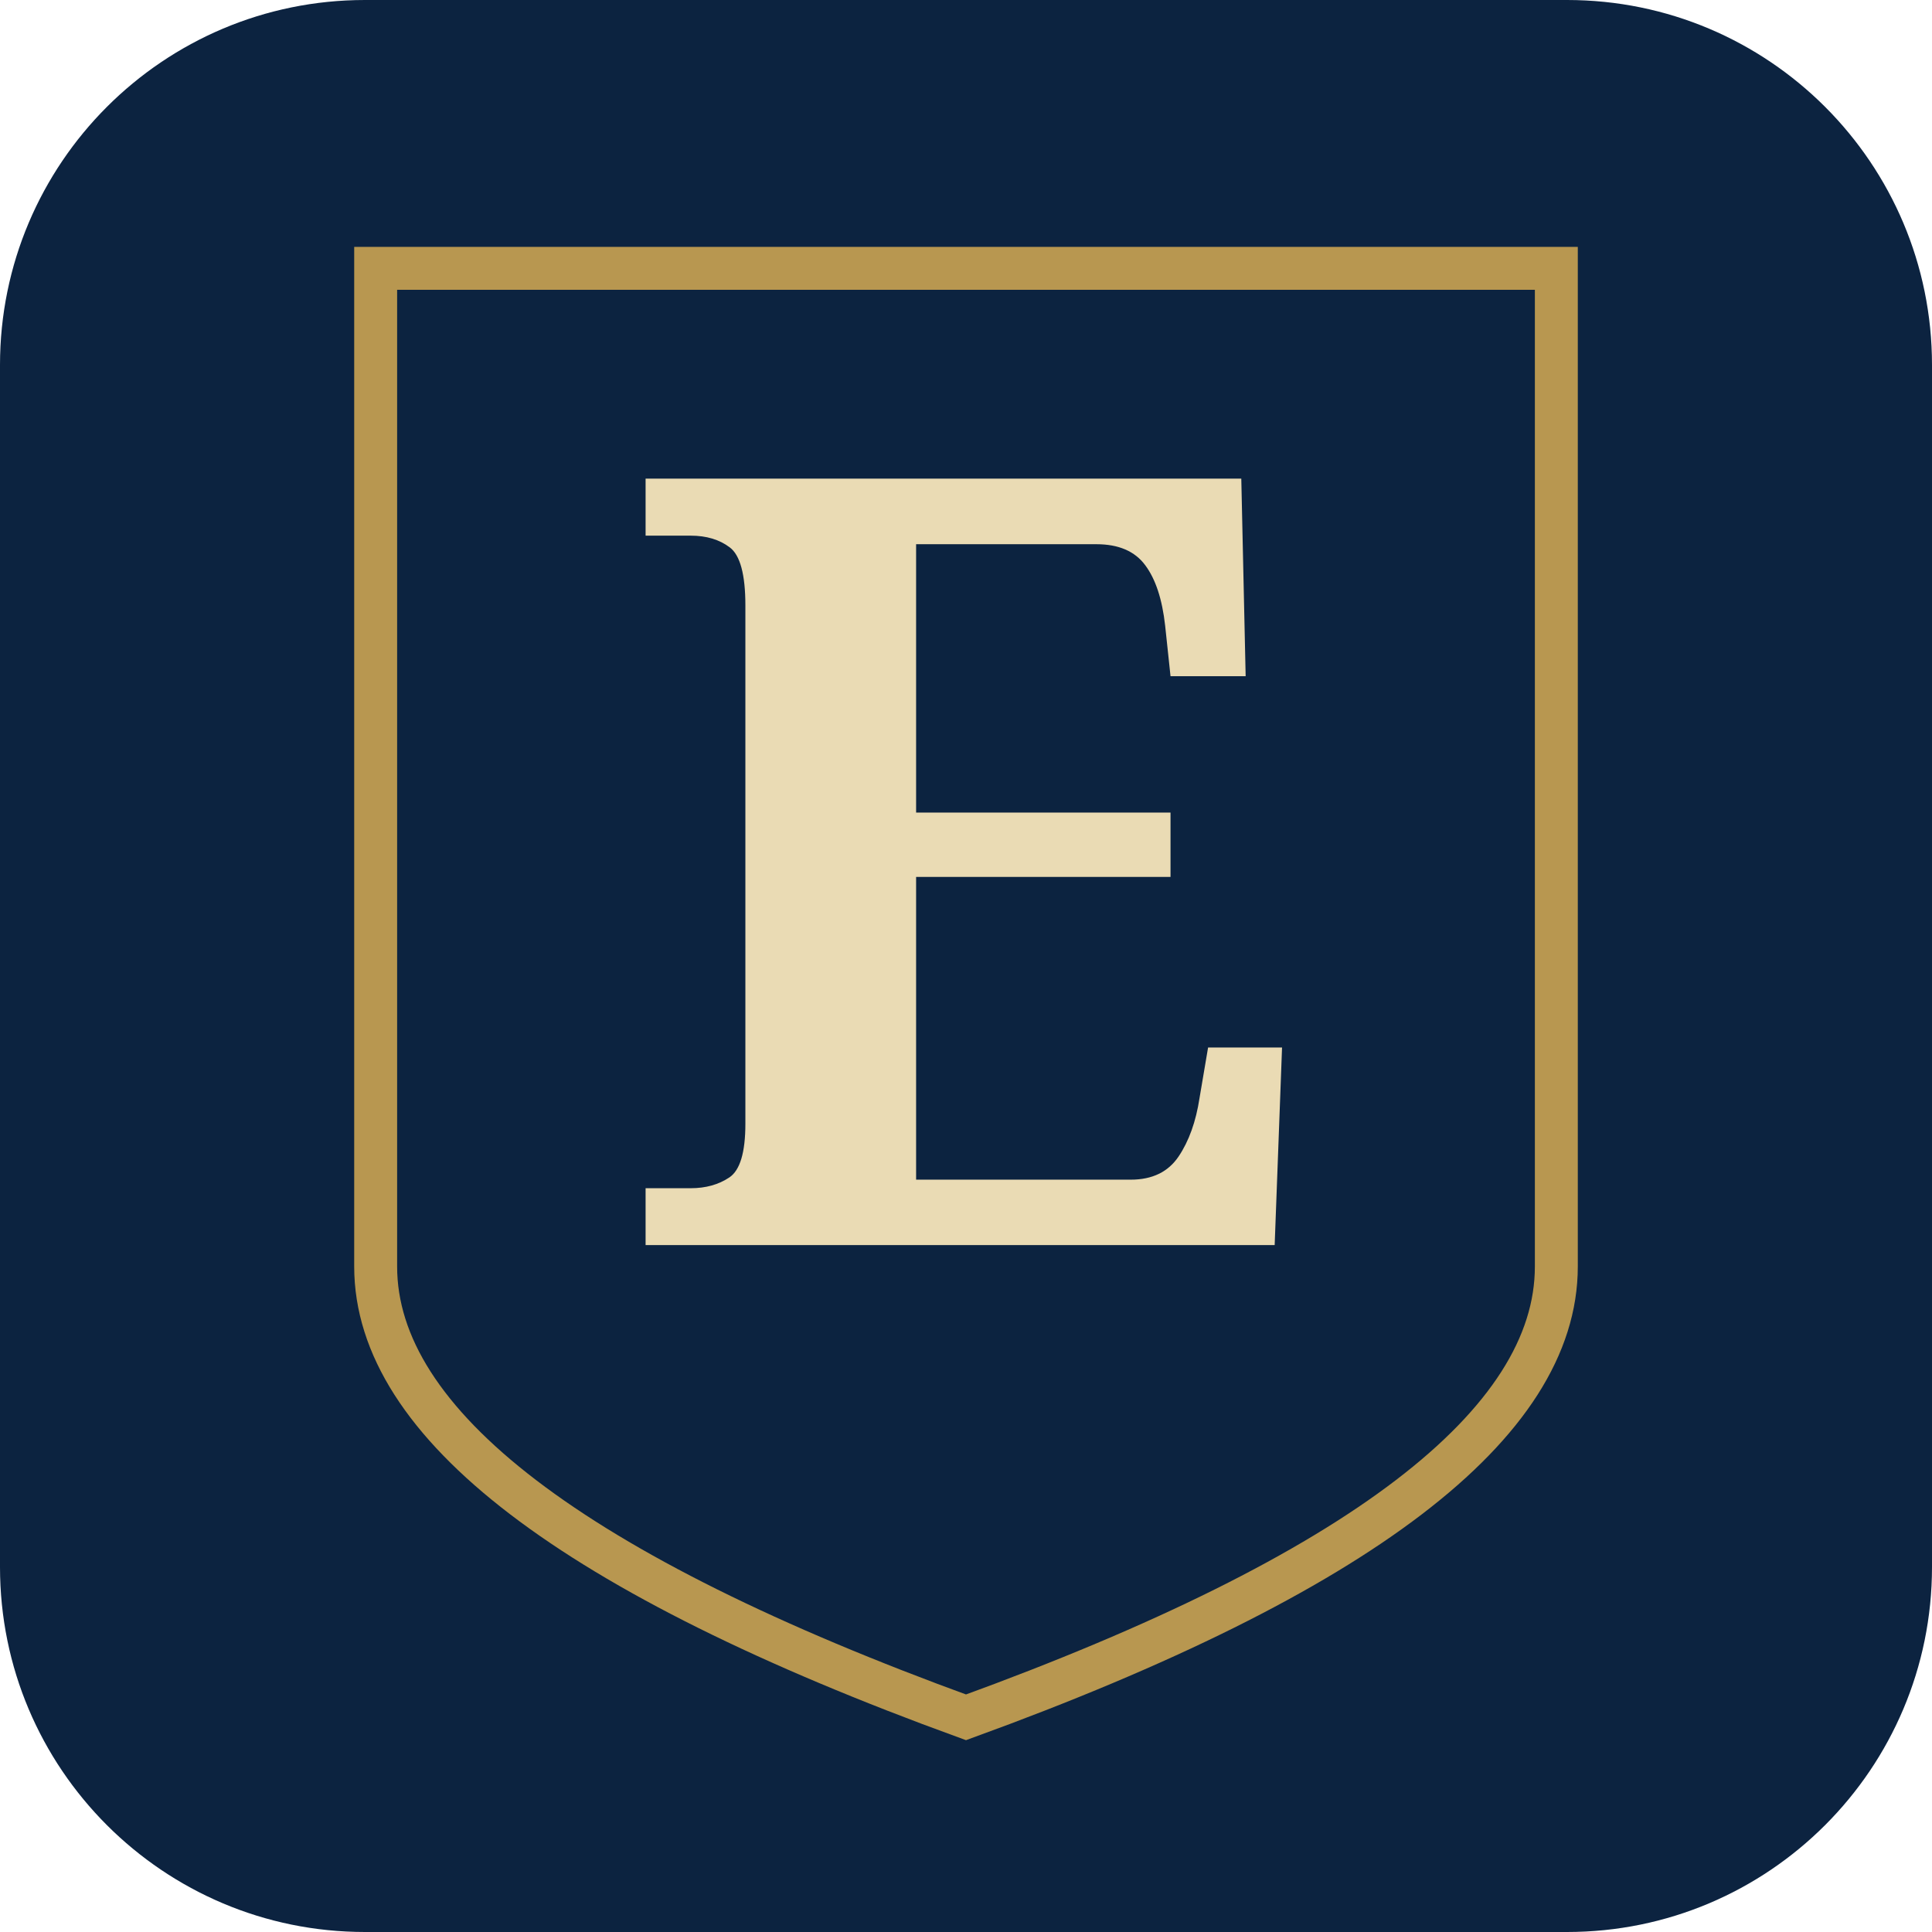
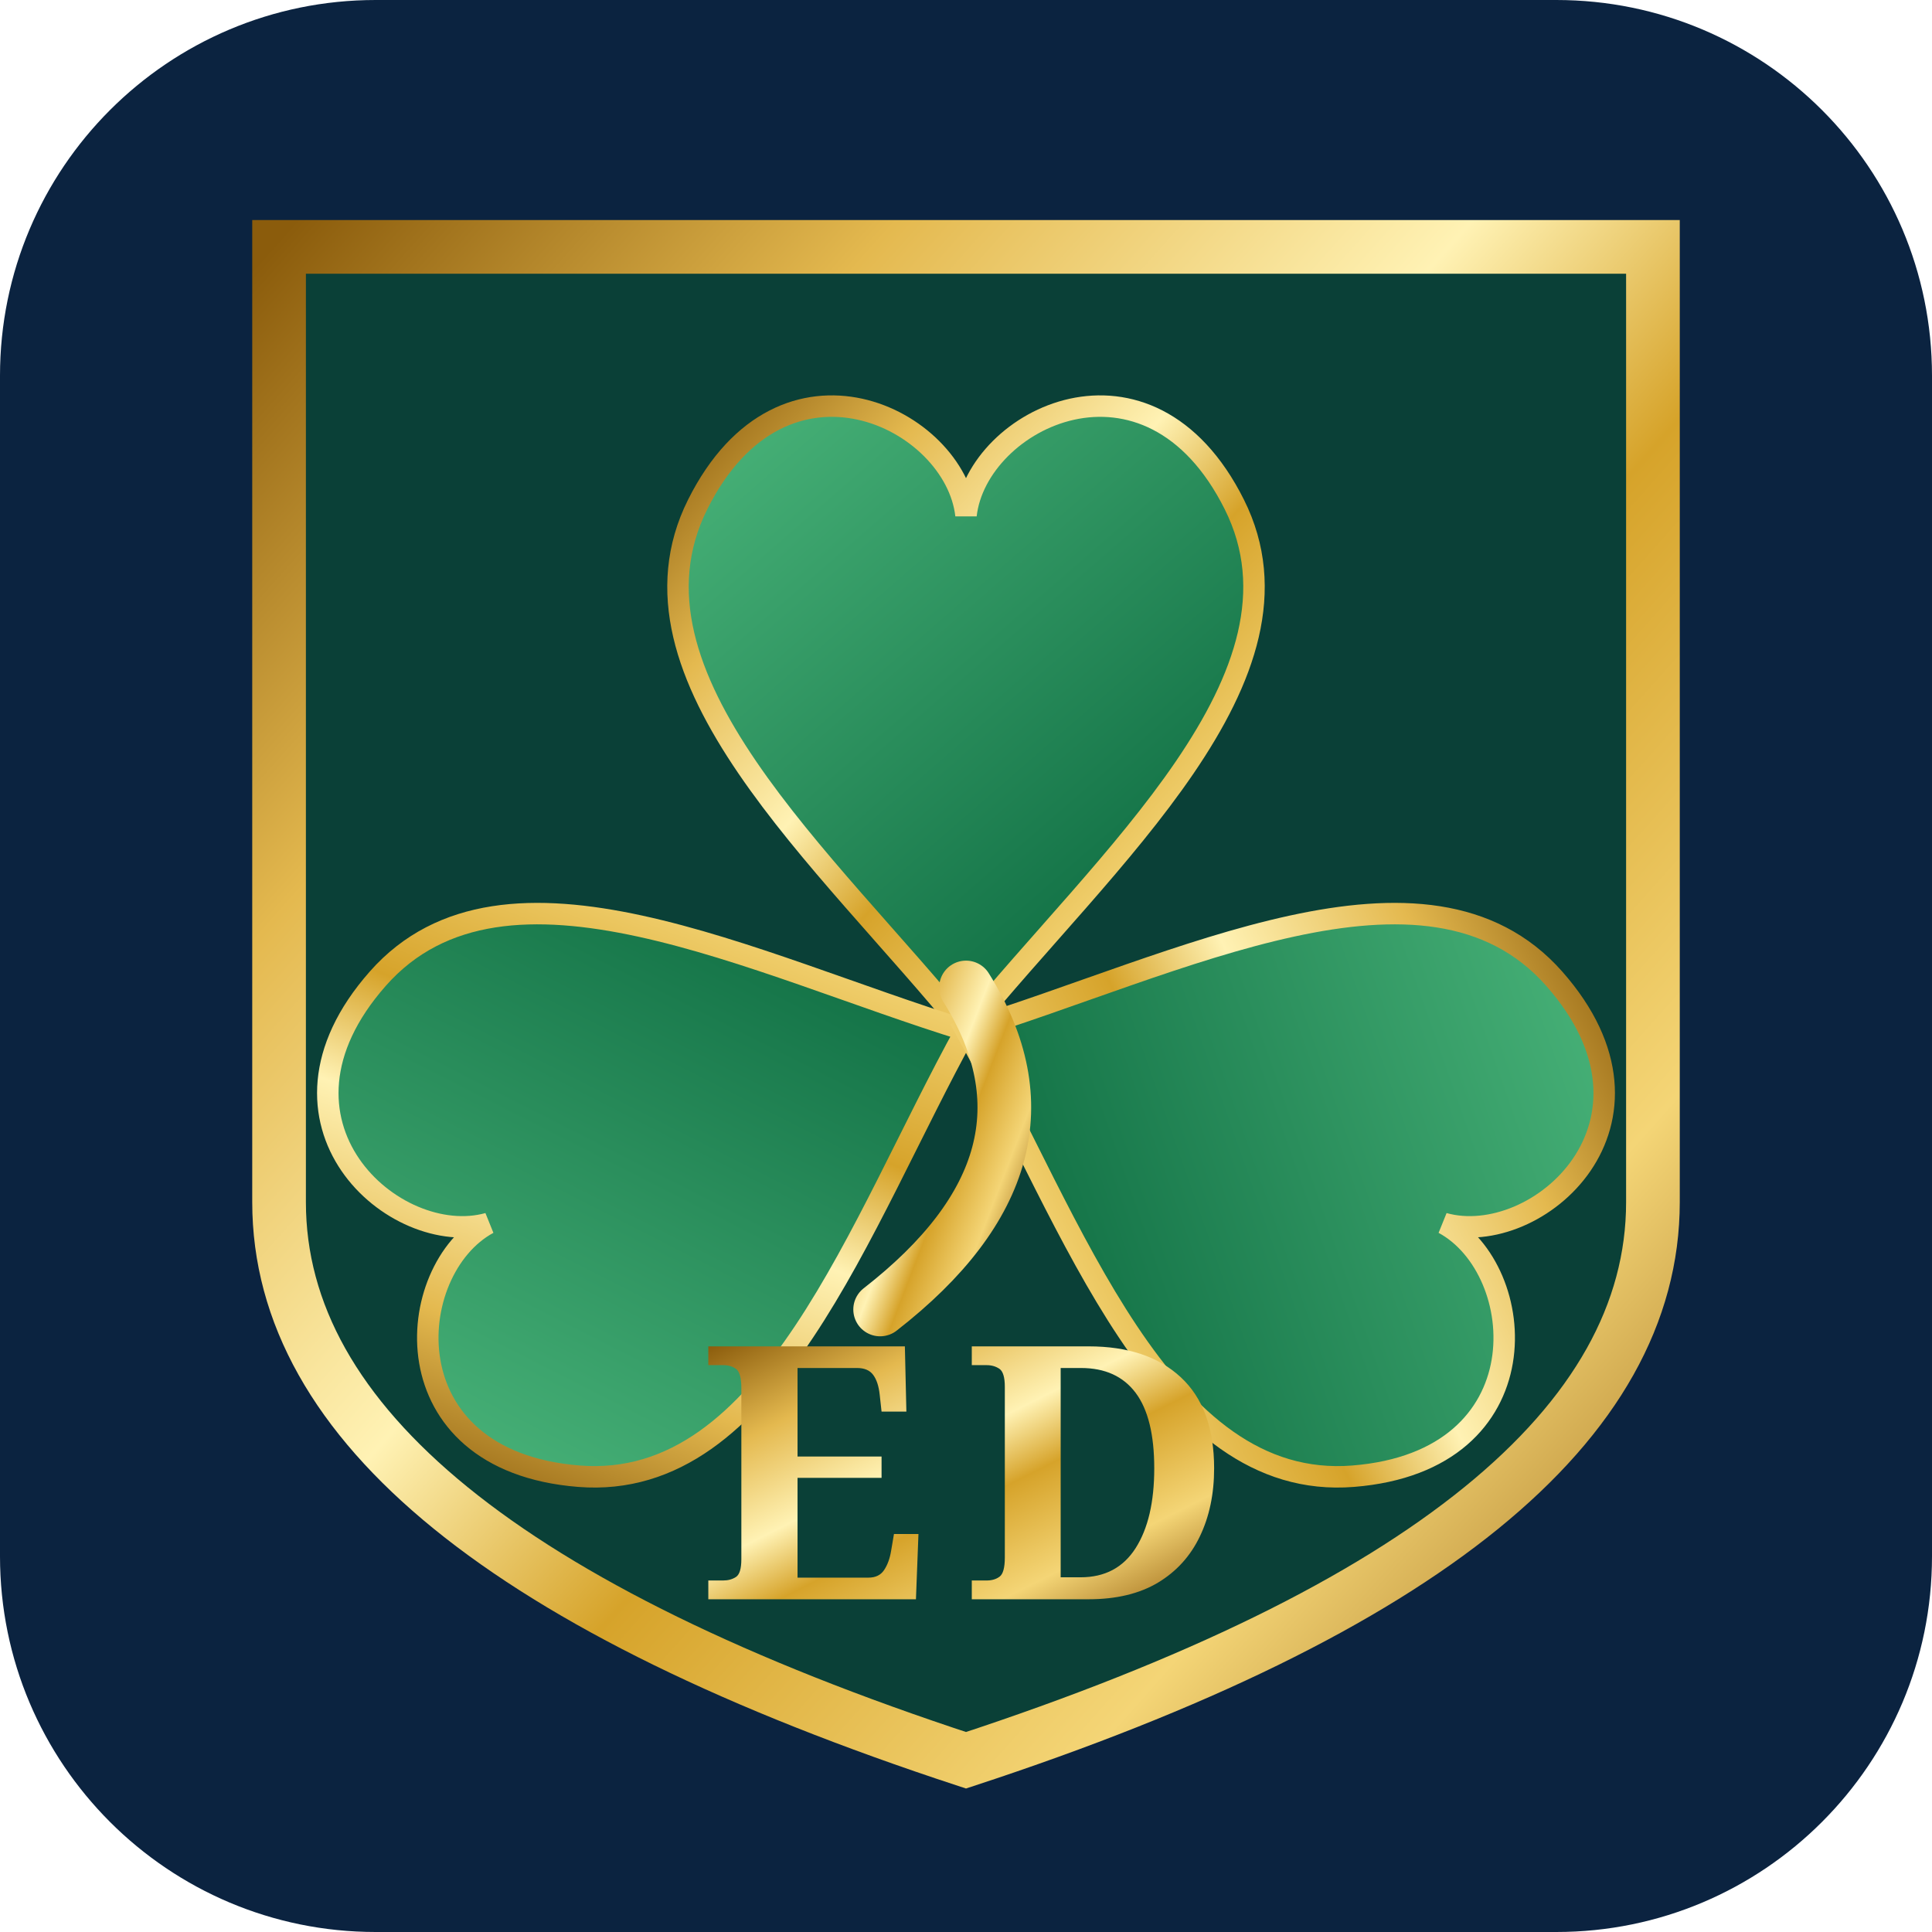
- <svg xmlns="http://www.w3.org/2000/svg" viewBox="0 0 180 180">
-   <rect width="180" height="180" rx="34" fill="#0c2340" />
-   <path d="M35 25h110v93q0 22-55 42-55-20-55-42Z" fill="none" stroke="#b89750" stroke-width="4" />
-   <text x="90" y="116" text-anchor="middle" font-family="Georgia,serif" font-weight="bold" font-size="100" fill="#eadbb4">E</text>
+ <svg xmlns="http://www.w3.org/2000/svg" viewBox="0 0 180 180" role="img" aria-label="EdgeDeck shamrock crest">
+   <defs>
+     <linearGradient id="gold" x1="0" y1="0" x2="1" y2="1">
+       <stop stop-color="#8b5c0c" />
+       <stop offset=".22" stop-color="#e4b94f" />
+       <stop offset=".43" stop-color="#fff2b4" />
+       <stop offset=".57" stop-color="#d6a32a" />
+       <stop offset=".79" stop-color="#f4d576" />
+       <stop offset="1" stop-color="#9a6614" />
+     </linearGradient>
+     <linearGradient id="leaf" x2="0.8" y2="1">
+       <stop stop-color="#4bb67b" />
+       <stop offset="1" stop-color="#09663d" />
+     </linearGradient>
+     <path id="petal" d="M90 96C77 80 57 63 65 47C73 31 89 39 90 48C91 39 107 31 115 47C123 63 103 80 90 96Z" />
+   </defs>
+   <rect width="180" height="180" rx="35" fill="#0b2340" />
+   <path d="M26 23H154V112Q154 143 90 164Q26 143 26 112Z" fill="#0a4037" stroke="url(#gold)" stroke-width="5" />
+   <g fill="url(#leaf)" stroke="url(#gold)" stroke-width="2">
+     <use href="#petal" />
+     <use href="#petal" transform="rotate(-112 90 96)" />
+     <use href="#petal" transform="rotate(112 90 96)" />
+   </g>
+   <path d="M90 92Q100 108 82 122" fill="none" stroke="url(#gold)" stroke-width="5" stroke-linecap="round" />
+   <text x="90" y="149" text-anchor="middle" font-family="Georgia,serif" font-weight="bold" font-size="33" letter-spacing="3" fill="url(#gold)">ED</text>
</svg>
